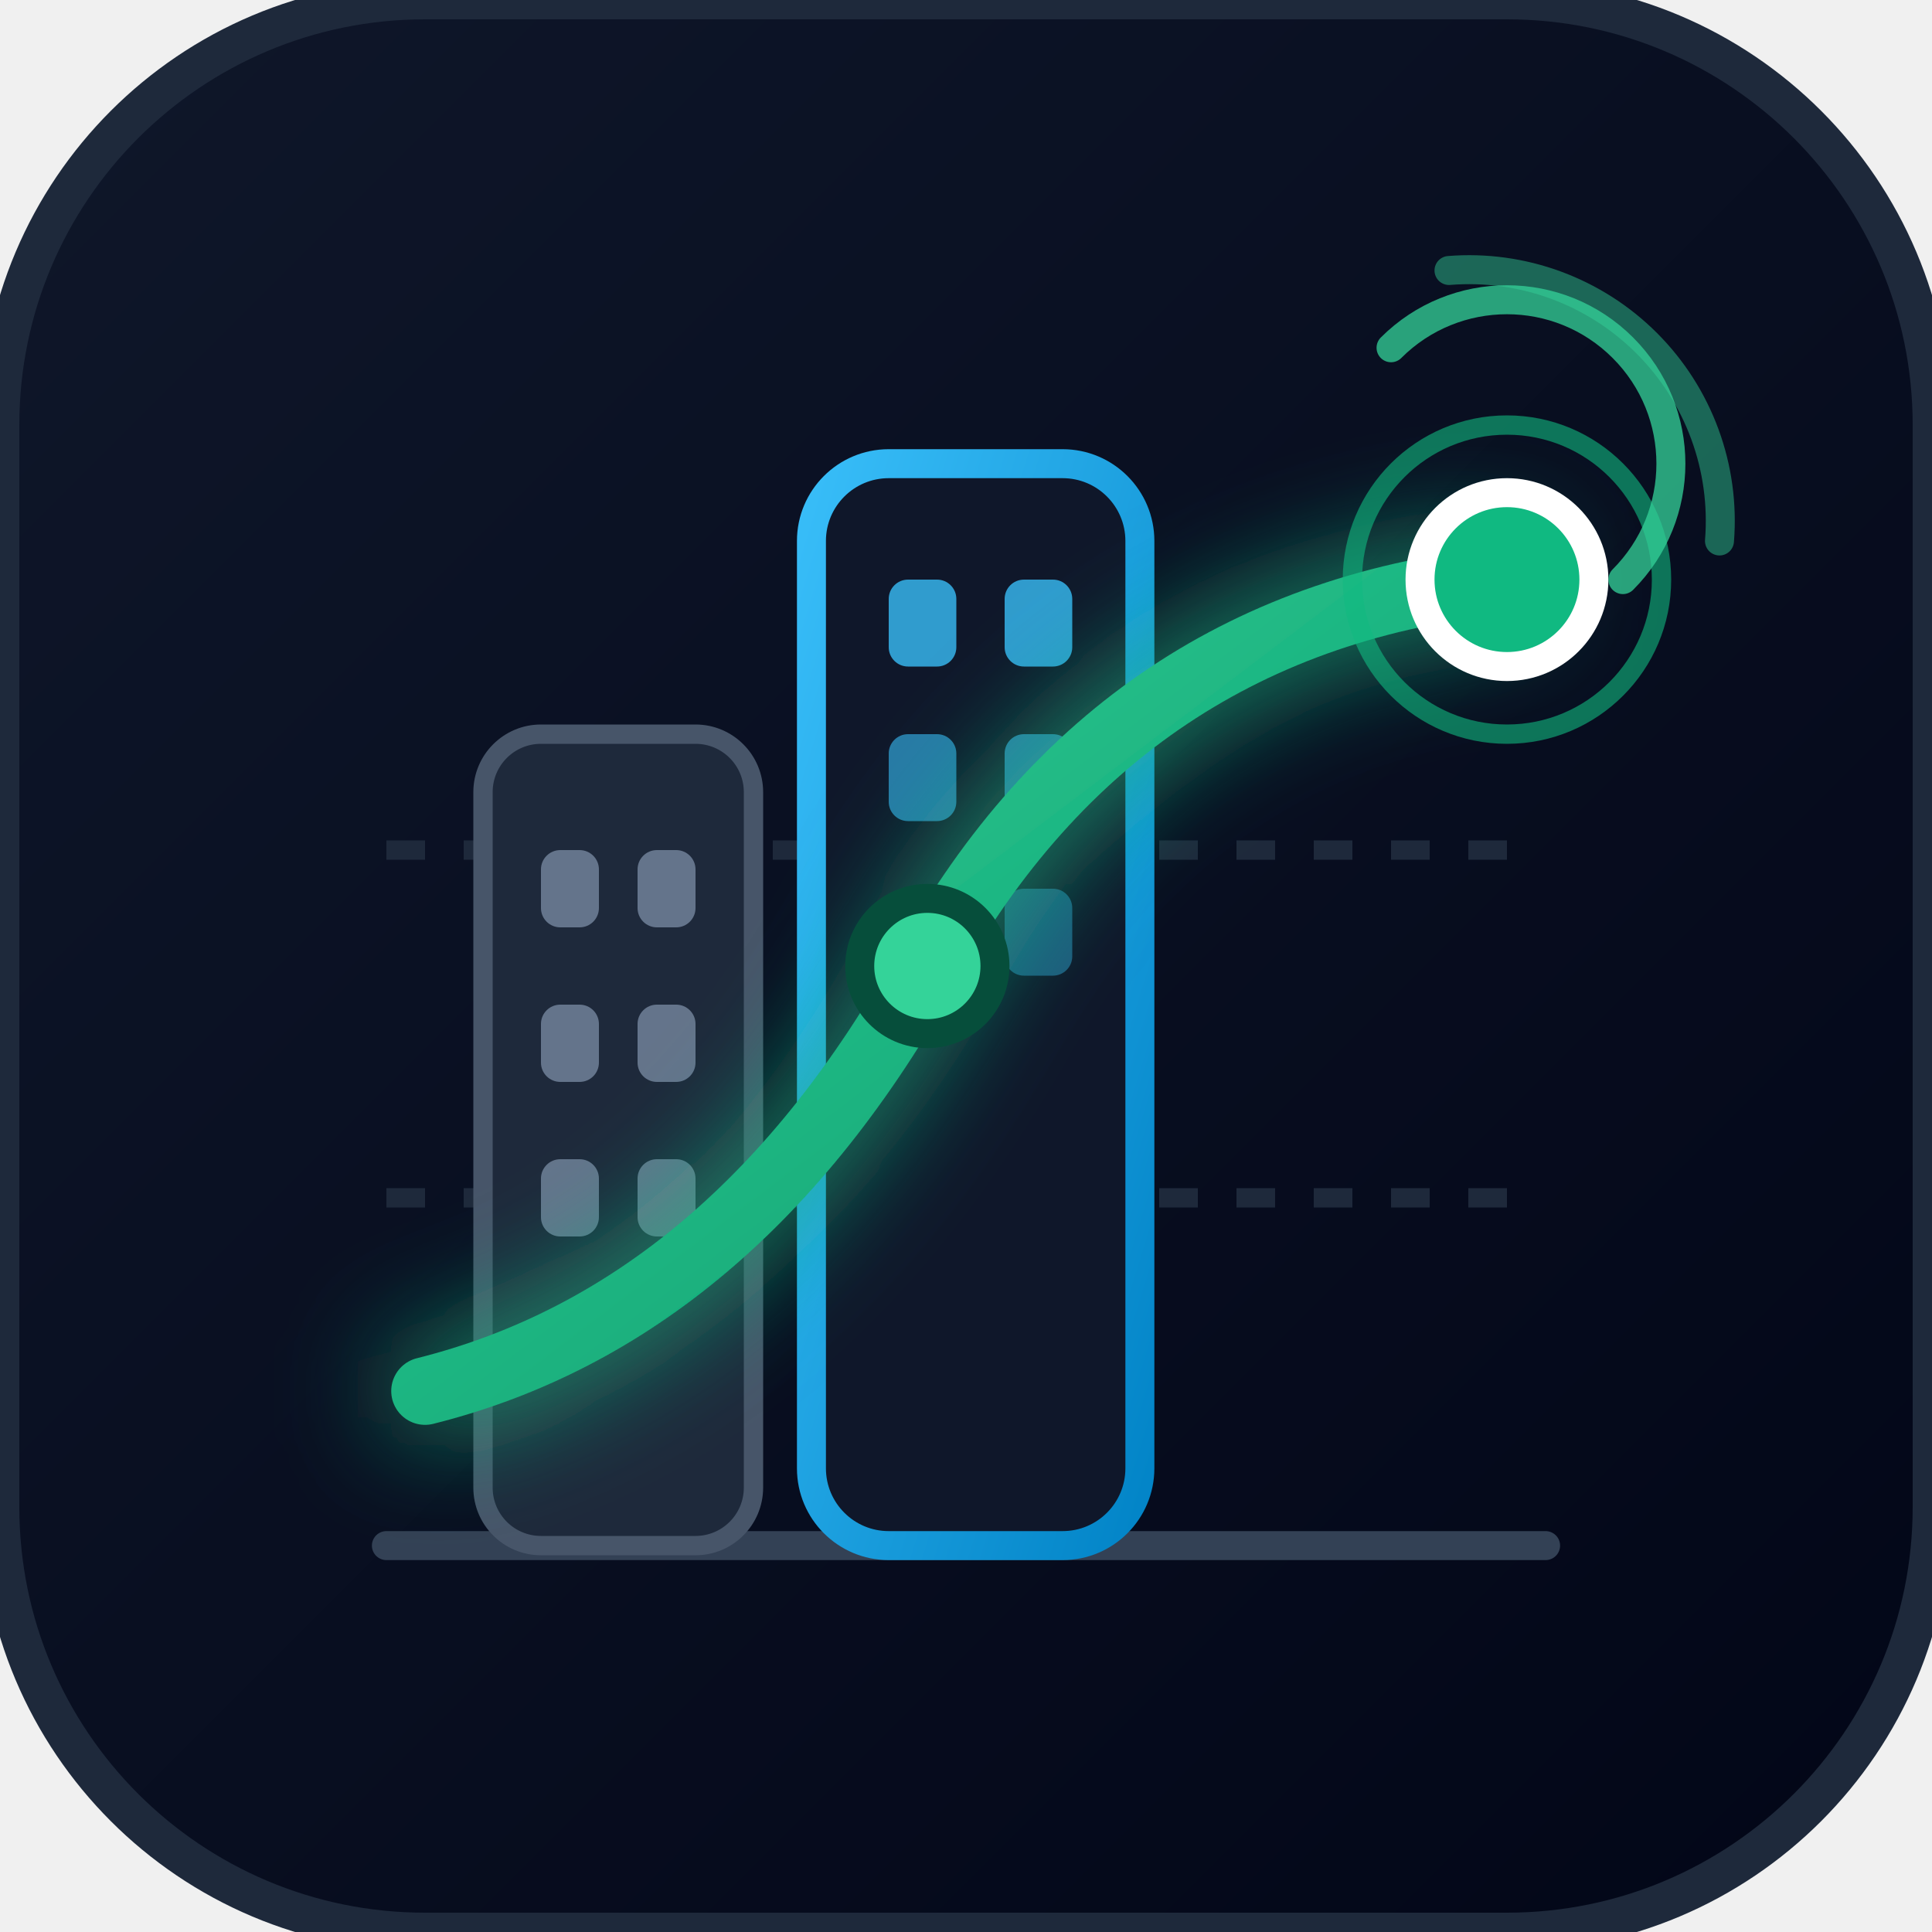
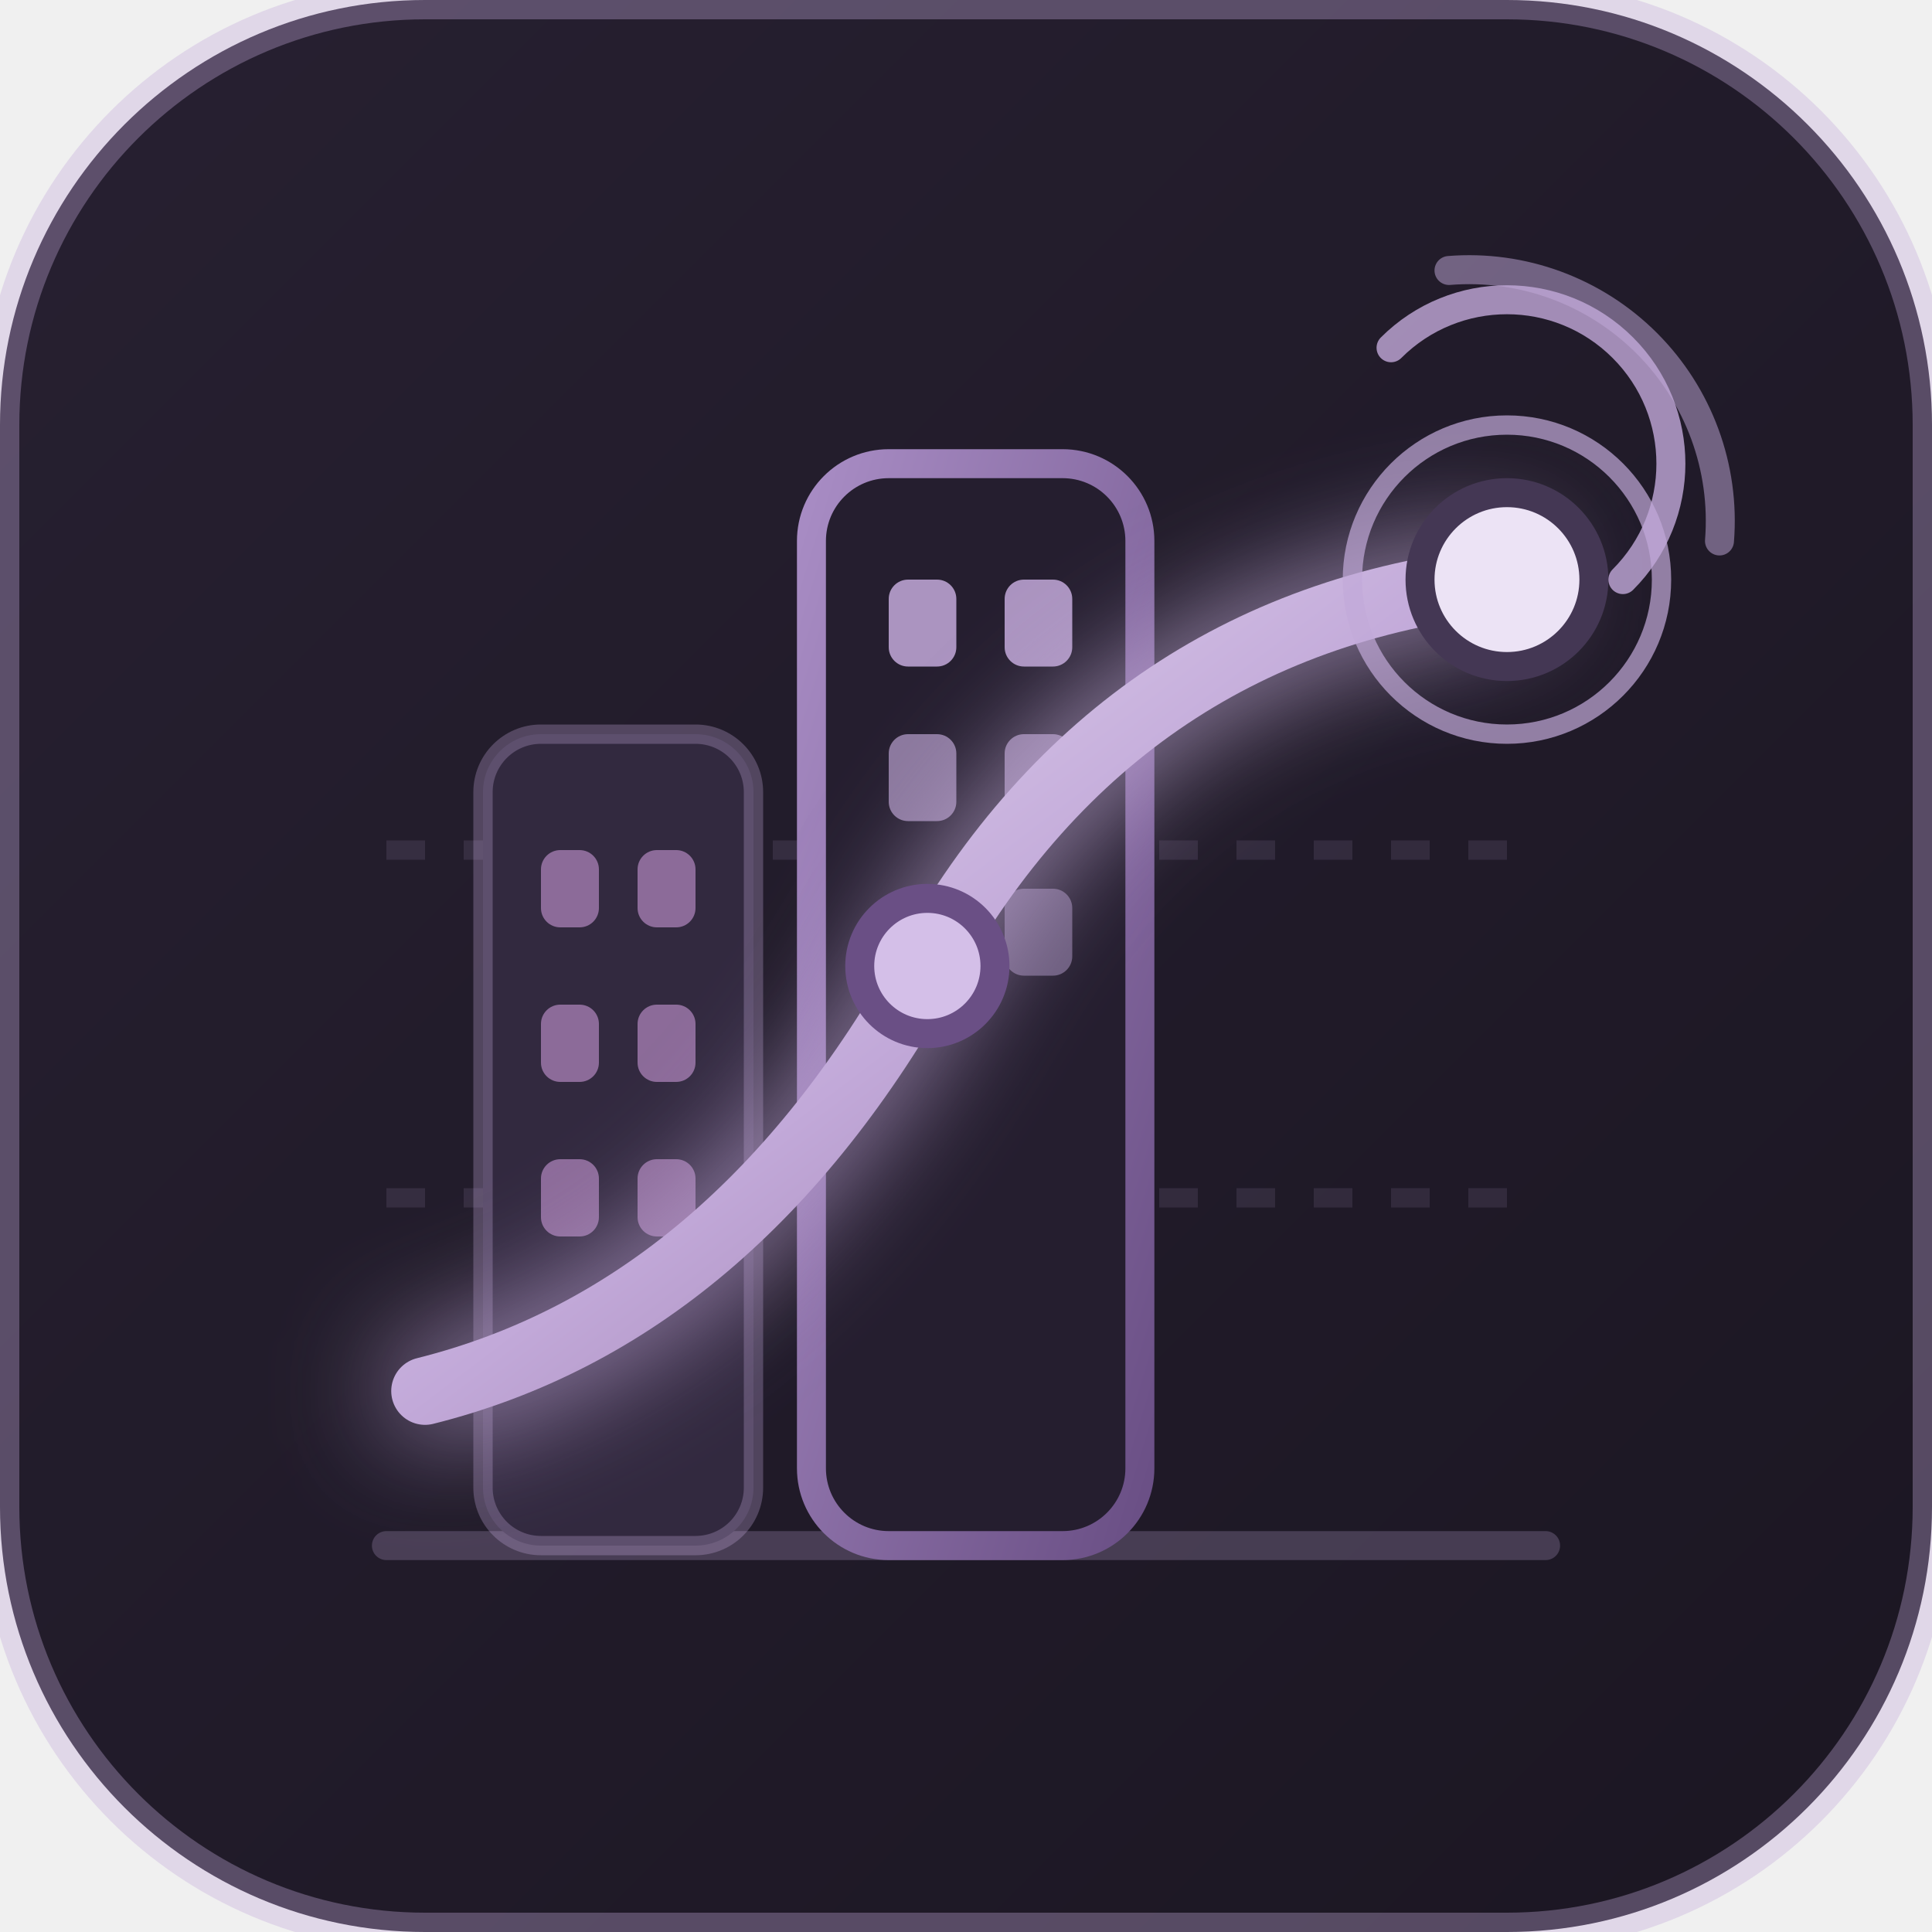
<svg xmlns="http://www.w3.org/2000/svg" viewBox="0 0 100 100" width="100" height="100">
  <defs>
    <linearGradient id="gradBg" x1="0%" y1="0%" x2="100%" y2="100%">
-       <stop offset="0%" stop-color="#0F172A" />
-       <stop offset="100%" stop-color="#020617" />
+       <stop offset="0%" stop-color="#272031" />
+       <stop offset="100%" stop-color="#1b1622" />
    </linearGradient>
-     <linearGradient id="gradEmerald" x1="0%" y1="0%" x2="100%" y2="100%">
-       <stop offset="0%" stop-color="#34D399" />
-       <stop offset="100%" stop-color="#059669" />
+     <linearGradient id="gradLavender" x1="0%" y1="0%" x2="100%" y2="100%">
+       <stop offset="0%" stop-color="#ece3f5" />
+       <stop offset="50%" stop-color="#c2a9d9" />
+       <stop offset="100%" stop-color="#8c6b99" />
    </linearGradient>
-     <linearGradient id="gradSky" x1="0%" y1="0%" x2="100%" y2="100%">
-       <stop offset="0%" stop-color="#38BDF8" />
-       <stop offset="100%" stop-color="#0284C7" />
+     <linearGradient id="gradTower" x1="0%" y1="0%" x2="100%" y2="100%">
+       <stop offset="0%" stop-color="#a88cc4" />
+       <stop offset="100%" stop-color="#6a4f85" />
    </linearGradient>
    <filter id="glow" x="-20%" y="-20%" width="140%" height="140%">
      <feGaussianBlur stdDeviation="3" result="blur" />
      <feComposite in="SourceGraphic" in2="blur" operator="over" />
    </filter>
  </defs>
-   <rect width="100" height="100" rx="22" fill="url(#gradBg)" stroke="#1E293B" stroke-width="2" />
-   <line x1="20" y1="80" x2="80" y2="80" stroke="#334155" stroke-width="1.5" stroke-linecap="round" />
-   <line x1="20" y1="62" x2="80" y2="62" stroke="#1E293B" stroke-width="1" stroke-dasharray="2,2" />
-   <line x1="20" y1="44" x2="80" y2="44" stroke="#1E293B" stroke-width="1" stroke-dasharray="2,2" />
-   <rect x="25" y="38" width="14" height="42" rx="3" fill="#1E293B" stroke="#475569" stroke-width="1" />
-   <rect x="28" y="44" width="3" height="4" rx="1" fill="#64748B" />
-   <rect x="33" y="44" width="3" height="4" rx="1" fill="#64748B" />
-   <rect x="28" y="52" width="3" height="4" rx="1" fill="#64748B" />
-   <rect x="33" y="52" width="3" height="4" rx="1" fill="#64748B" />
-   <rect x="28" y="60" width="3" height="4" rx="1" fill="#64748B" />
-   <rect x="33" y="60" width="3" height="4" rx="1" fill="#64748B" />
-   <rect x="42" y="24" width="17" height="56" rx="4" fill="#0F172A" stroke="url(#gradSky)" stroke-width="1.5" />
-   <rect x="46" y="30" width="3.5" height="4.5" rx="1" fill="#38BDF8" opacity="0.8" />
-   <rect x="52" y="30" width="3.5" height="4.5" rx="1" fill="#38BDF8" opacity="0.8" />
-   <rect x="46" y="38" width="3.5" height="4.5" rx="1" fill="#38BDF8" opacity="0.6" />
-   <rect x="52" y="38" width="3.5" height="4.5" rx="1" fill="#38BDF8" opacity="0.6" />
-   <rect x="46" y="46" width="3.5" height="4.5" rx="1" fill="#38BDF8" opacity="0.4" />
-   <rect x="52" y="46" width="3.5" height="4.5" rx="1" fill="#38BDF8" opacity="0.4" />
-   <path d="M 22 72 Q 38 68, 48 50 T 78 30" fill="none" stroke="url(#gradEmerald)" stroke-width="3.5" stroke-linecap="round" filter="url(#glow)" />
-   <circle cx="48" cy="50" r="3.5" fill="#34D399" stroke="#064E3B" stroke-width="1.5" />
-   <circle cx="78" cy="30" r="4.5" fill="#10B981" stroke="#FFFFFF" stroke-width="1.5" />
-   <circle cx="78" cy="30" r="8" fill="none" stroke="#10B981" stroke-width="1" opacity="0.6" />
-   <path d="M 72 18 A 8 8 0 0 1 84 30" fill="none" stroke="#34D399" stroke-width="1.5" stroke-linecap="round" opacity="0.75" />
-   <path d="M 75 14 A 13 13 0 0 1 89 28" fill="none" stroke="#34D399" stroke-width="1.5" stroke-linecap="round" opacity="0.45" />
+   <rect width="100" height="100" rx="22" fill="url(#gradBg)" stroke="rgba(194, 169, 217, 0.35)" stroke-width="2" />
+   <line x1="20" y1="80" x2="80" y2="80" stroke="rgba(194, 169, 217, 0.25)" stroke-width="1.5" stroke-linecap="round" />
+   <line x1="20" y1="62" x2="80" y2="62" stroke="rgba(194, 169, 217, 0.12)" stroke-width="1" stroke-dasharray="2,2" />
+   <line x1="20" y1="44" x2="80" y2="44" stroke="rgba(194, 169, 217, 0.12)" stroke-width="1" stroke-dasharray="2,2" />
+   <rect x="25" y="38" width="14" height="42" rx="3" fill="#32293f" stroke="rgba(194, 169, 217, 0.3)" stroke-width="1" />
+   <rect x="28" y="44" width="3" height="4" rx="1" fill="#8c6b99" />
+   <rect x="33" y="44" width="3" height="4" rx="1" fill="#8c6b99" />
+   <rect x="28" y="52" width="3" height="4" rx="1" fill="#8c6b99" />
+   <rect x="33" y="52" width="3" height="4" rx="1" fill="#8c6b99" />
+   <rect x="28" y="60" width="3" height="4" rx="1" fill="#8c6b99" />
+   <rect x="33" y="60" width="3" height="4" rx="1" fill="#8c6b99" />
+   <rect x="42" y="24" width="17" height="56" rx="4" fill="#251e2f" stroke="url(#gradTower)" stroke-width="1.5" />
+   <rect x="46" y="30" width="3.5" height="4.5" rx="1" fill="#c2a9d9" opacity="0.85" />
+   <rect x="52" y="30" width="3.5" height="4.5" rx="1" fill="#c2a9d9" opacity="0.85" />
+   <rect x="46" y="38" width="3.5" height="4.5" rx="1" fill="#c2a9d9" opacity="0.65" />
+   <rect x="52" y="38" width="3.5" height="4.5" rx="1" fill="#c2a9d9" opacity="0.65" />
+   <rect x="46" y="46" width="3.5" height="4.5" rx="1" fill="#c2a9d9" opacity="0.45" />
+   <rect x="52" y="46" width="3.5" height="4.5" rx="1" fill="#c2a9d9" opacity="0.45" />
+   <path d="M 22 72 Q 38 68, 48 50 T 78 30" fill="none" stroke="url(#gradLavender)" stroke-width="3.5" stroke-linecap="round" filter="url(#glow)" />
+   <circle cx="48" cy="50" r="3.5" fill="#d4bfe8" stroke="#6a4f85" stroke-width="1.5" />
+   <circle cx="78" cy="30" r="4.5" fill="#ece3f5" stroke="#443754" stroke-width="1.5" />
+   <circle cx="78" cy="30" r="8" fill="none" stroke="#c2a9d9" stroke-width="1" opacity="0.7" />
+   <path d="M 72 18 A 8 8 0 0 1 84 30" fill="none" stroke="#c2a9d9" stroke-width="1.5" stroke-linecap="round" opacity="0.8" />
+   <path d="M 75 14 A 13 13 0 0 1 89 28" fill="none" stroke="#c2a9d9" stroke-width="1.5" stroke-linecap="round" opacity="0.5" />
</svg>
